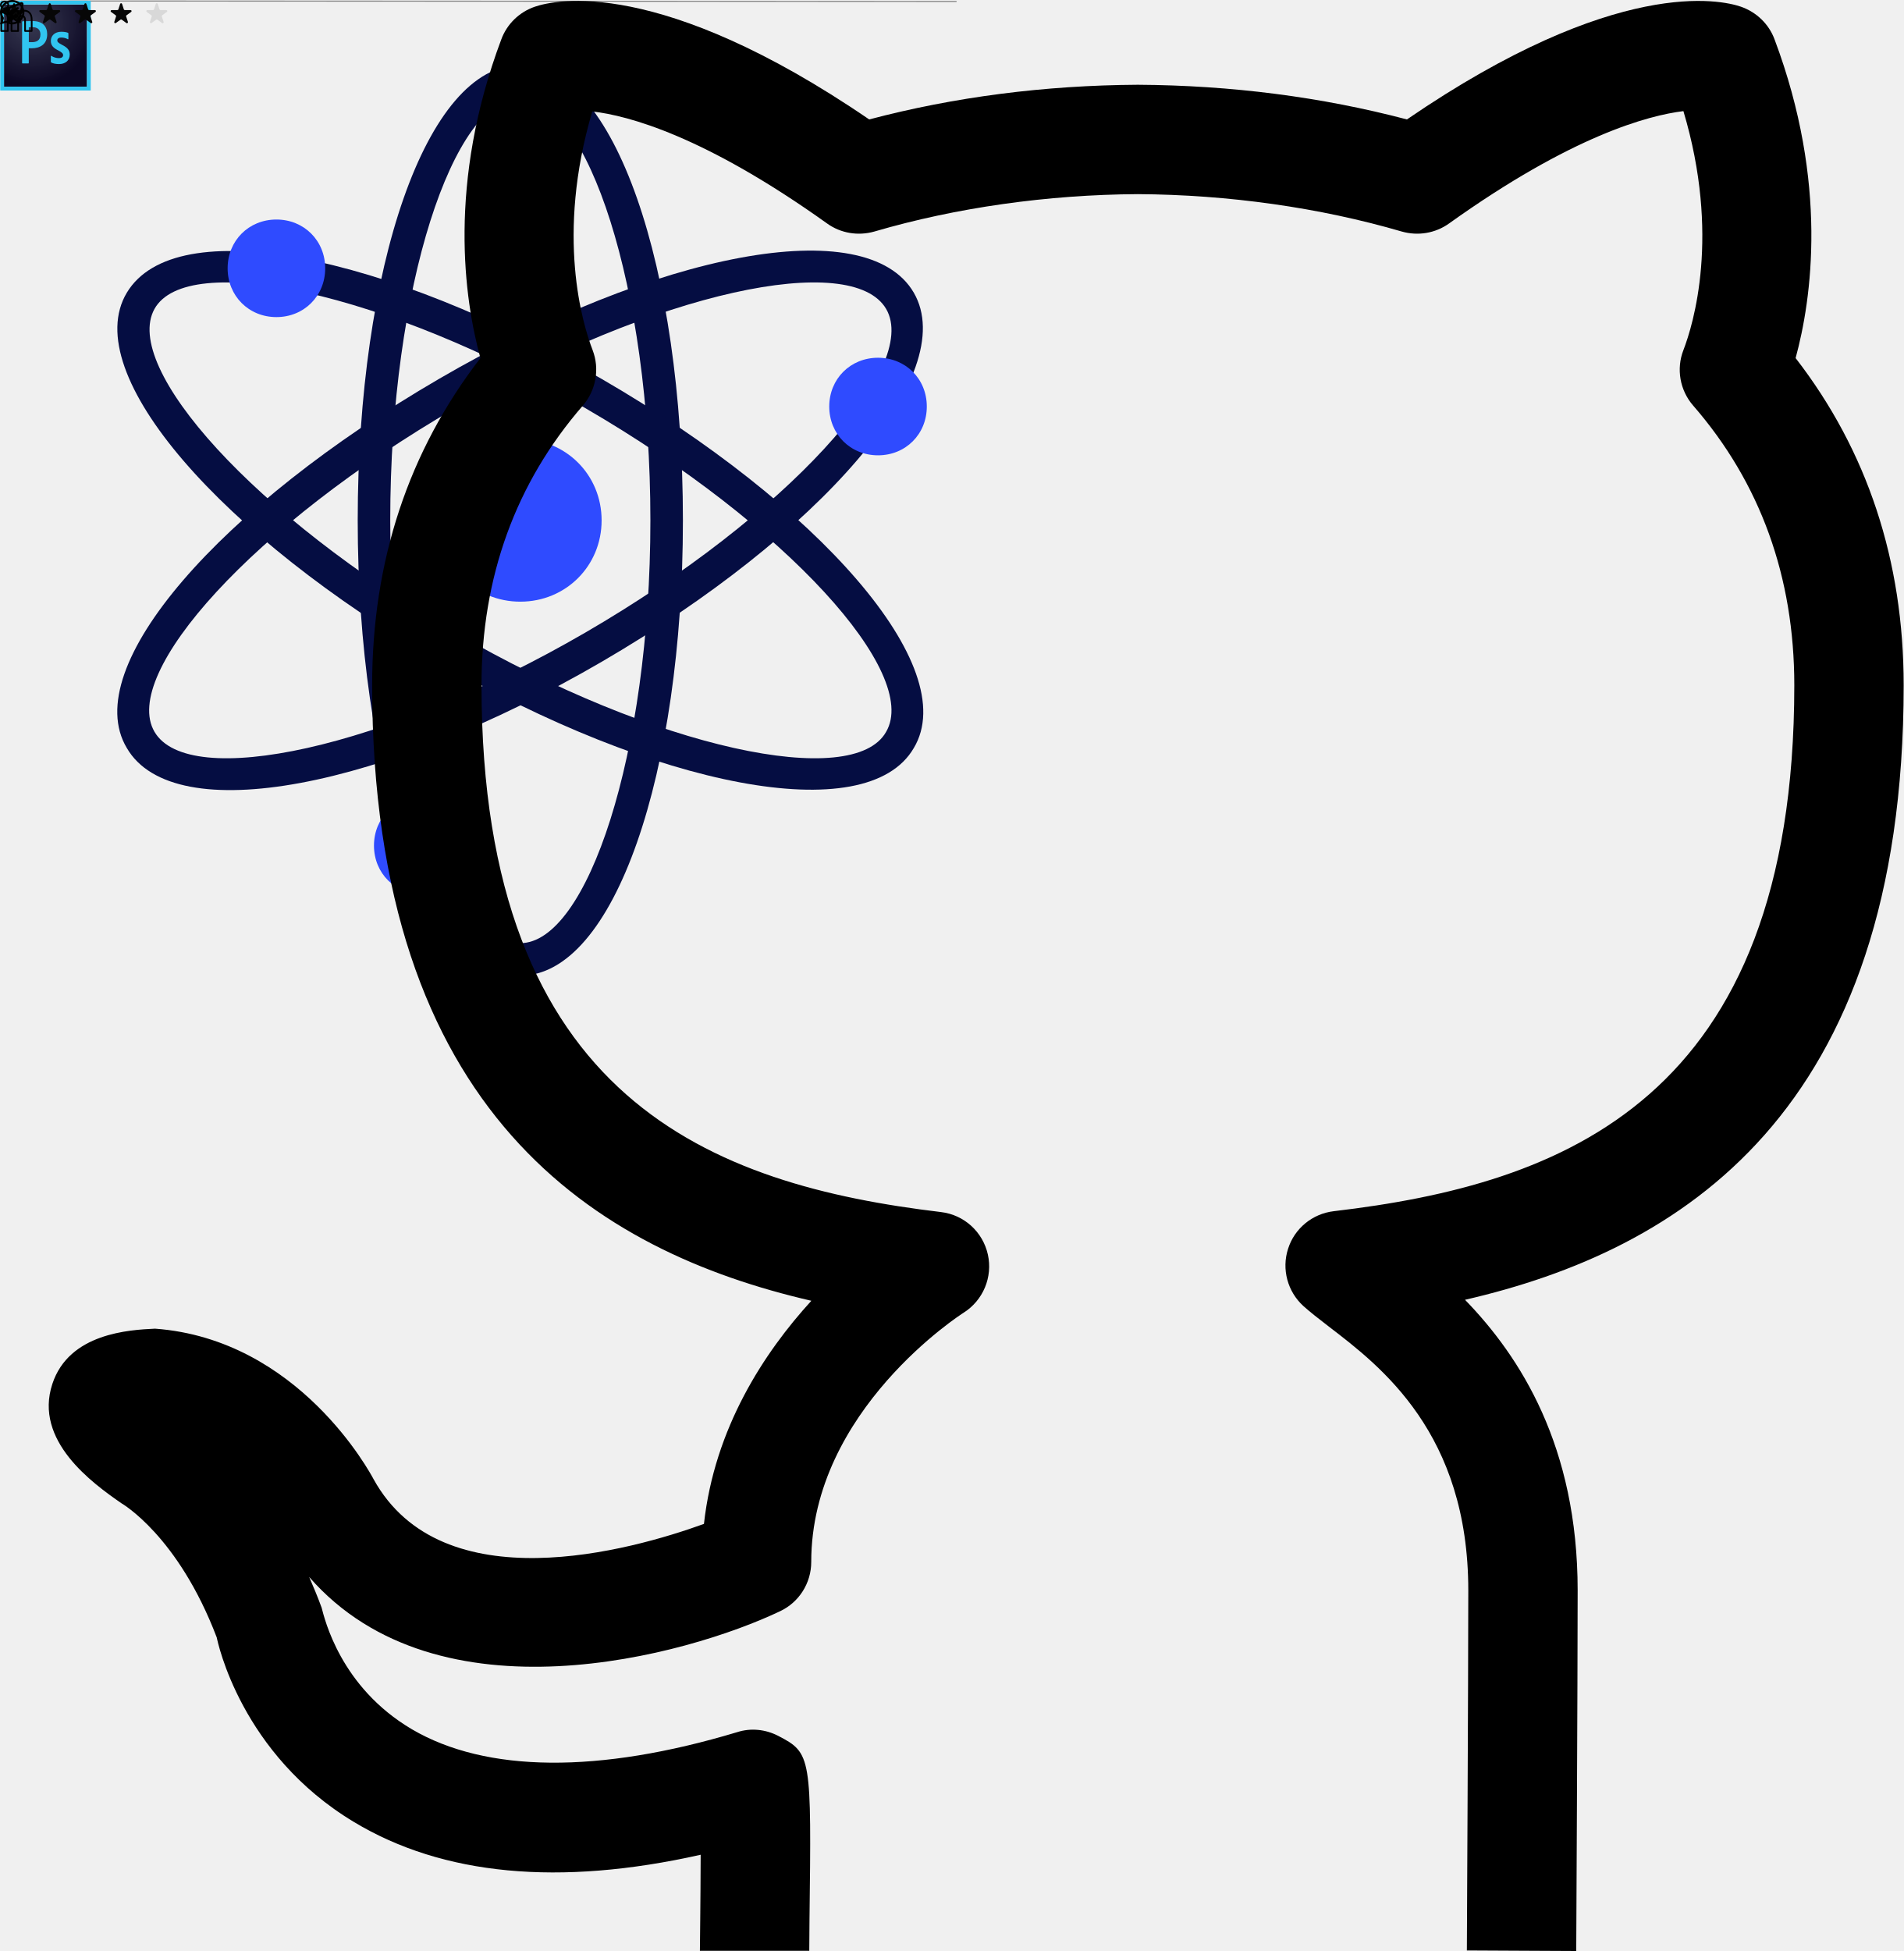
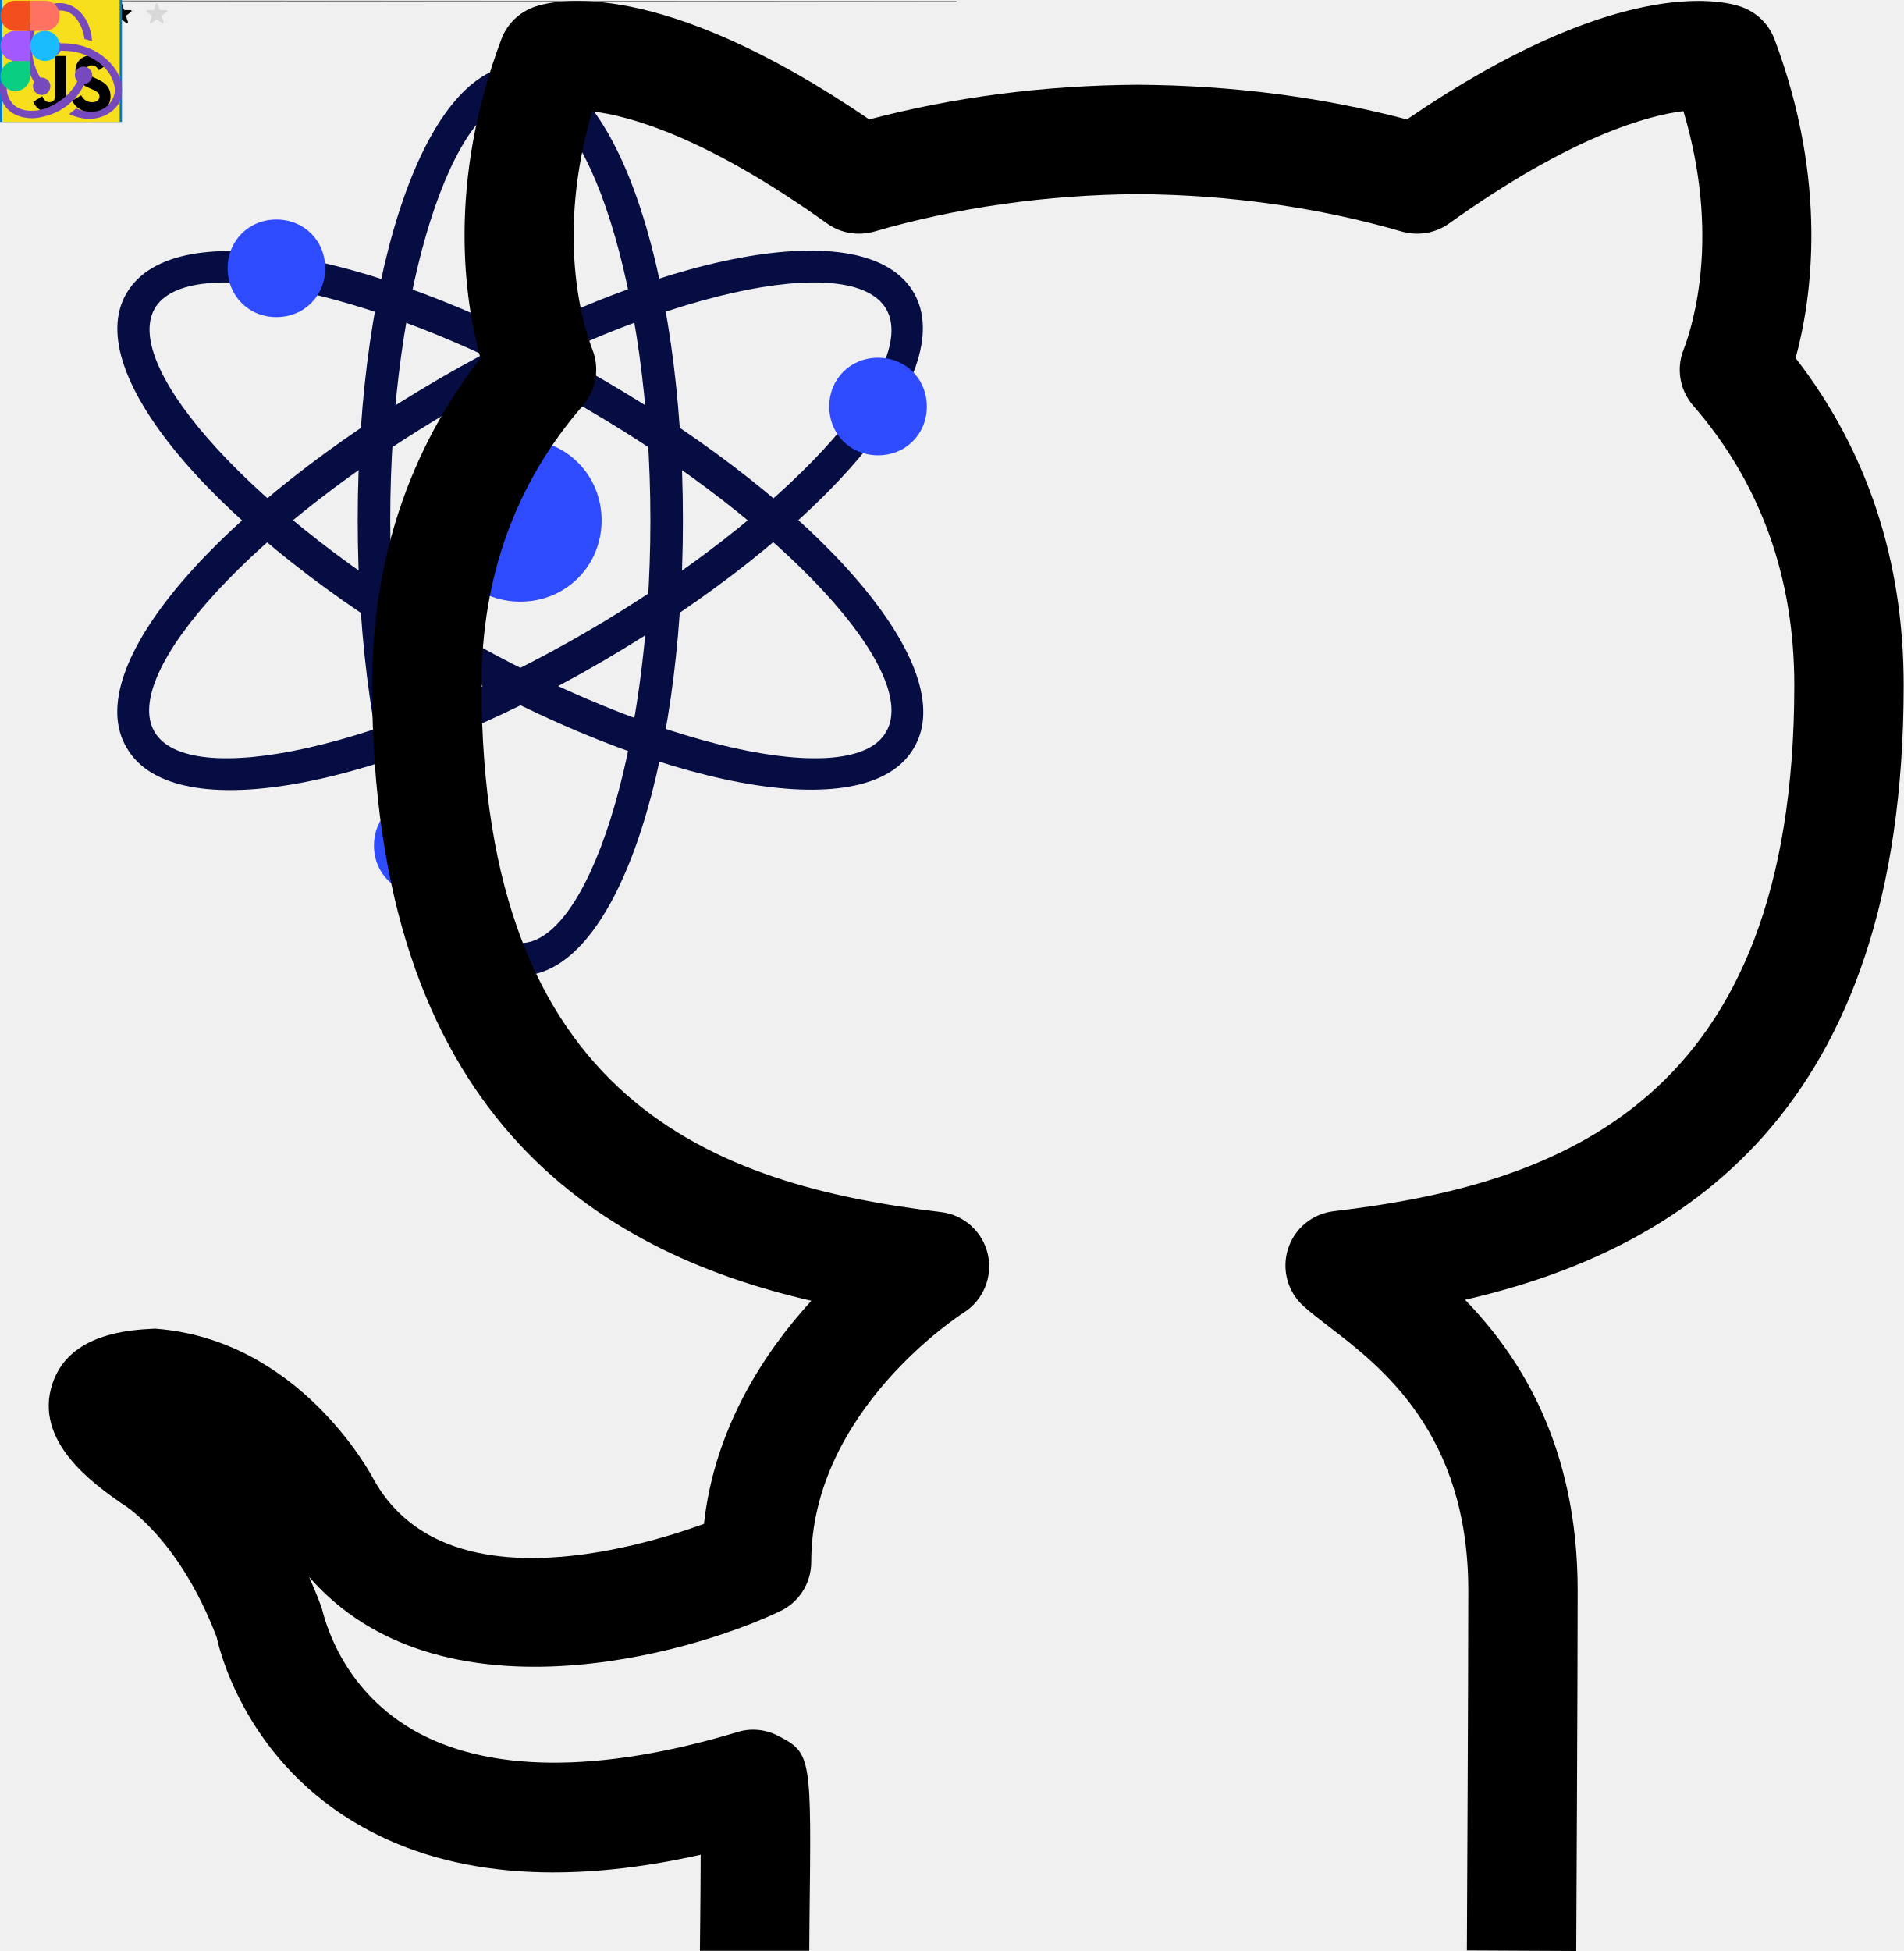
<svg xmlns="http://www.w3.org/2000/svg">
  <g id="logo">
    <path d="M512 960c-92.8 0-160-200-160-448S419.2 64 512 64s160 200 160 448-67.2 448-160 448z m0-32c65.6 0 128-185.6 128-416S577.6 96 512 96s-128 185.6-128 416 62.4 416 128 416z" fill="#050D42" />
    <path d="M124.8 736c-48-80 92.8-238.4 307.2-363.2S852.8 208 899.2 288 806.4 526.4 592 651.2 171.2 816 124.8 736z m27.2-16c33.6 57.6 225.6 17.6 424-97.6S905.6 361.6 872 304 646.4 286.4 448 401.6 118.4 662.4 152 720z" fill="#050D42" />
    <path d="M899.2 736c-46.4 80-254.4 38.4-467.2-84.8S76.8 368 124.8 288s254.4-38.4 467.2 84.8S947.2 656 899.2 736z m-27.2-16c33.6-57.6-97.6-203.2-296-318.4S184 246.4 152 304 249.6 507.2 448 622.4s392 155.2 424 97.6z" fill="#050D42" />
    <path d="M512 592c-44.8 0-80-35.2-80-80s35.2-80 80-80 80 35.2 80 80-35.2 80-80 80zM272 312c-27.2 0-48-20.8-48-48s20.8-48 48-48 48 20.8 48 48-20.8 48-48 48zM416 880c-27.2 0-48-20.8-48-48s20.8-48 48-48 48 20.8 48 48-20.8 48-48 48z m448-432c-27.2 0-48-20.8-48-48s20.8-48 48-48 48 20.8 48 48-20.8 48-48 48z" fill="#2F4BFF" />
  </g>
  <g id="menuBottom">
    <path d="M0.694 0.941L941.298 1.441" stroke="#828282" />
  </g>
  <g id="skill">
    <path d="M3.934 4.426H85.6V85.28H3.934V4.426Z" fill="url(#paint0_radial_6_7747)" />
    <path d="M3.934 4.426H85.599V85.28H3.934V4.426ZM0.221 89.06H89.294V0.646H0.221V89.06ZM60.288 36.931C57.36 36.931 56.361 38.439 56.361 39.693C56.361 41.056 57.021 42 60.966 44.072C66.785 46.943 68.606 49.704 68.606 53.738C68.606 59.788 64.072 63.041 57.949 63.041C54.718 63.041 51.934 62.368 50.345 61.424C50.077 61.315 50.041 61.115 50.041 60.824V55.246C50.041 54.864 50.22 54.755 50.488 54.937C52.826 56.481 55.504 57.172 57.949 57.172C60.877 57.172 62.108 55.918 62.108 54.228C62.108 52.866 61.252 51.667 57.503 49.686C52.237 47.124 50.041 44.526 50.041 40.165C50.041 35.296 53.79 31.244 60.288 31.244C63.483 31.244 65.714 31.735 66.928 32.298C67.231 32.48 67.303 32.788 67.303 33.061V38.239C67.303 38.548 67.124 38.73 66.749 38.621C65.107 37.567 62.697 36.931 60.288 36.931ZM28.371 41.419C29.228 41.492 29.889 41.492 31.37 41.492C35.708 41.492 39.795 39.947 39.795 33.933C39.795 29.136 36.868 26.72 31.923 26.72C30.442 26.72 29.032 26.793 28.353 26.829L28.371 41.419ZM21.749 21.36C21.749 21.087 22.266 20.905 22.57 20.905C24.944 20.797 28.478 20.724 32.138 20.724C42.419 20.724 46.436 26.465 46.436 33.788C46.436 43.381 39.599 47.506 31.209 47.506C29.799 47.506 29.317 47.433 28.318 47.433V61.932C28.318 62.241 28.21 62.387 27.871 62.387H22.195C21.892 62.387 21.749 62.278 21.749 61.932V21.36Z" fill="#31C5F0" />
    <defs>
      <radialGradient id="paint0_radial_6_7747" cx="0" cy="0" r="1" gradientUnits="userSpaceOnUse" gradientTransform="translate(30.8385 22.5656) scale(62.0565 61.1565)">
        <stop stop-color="#34364E" stop-opacity="0.98" />
        <stop offset="1" stop-color="#0C0824" />
      </radialGradient>
    </defs>
  </g>
  <g id="grade">
    <path d="M12.925 3.86C13.225 2.94 14.527 2.94 14.827 3.86L16.578 9.234C16.712 9.646 17.096 9.924 17.529 9.924H23.189C24.159 9.924 24.561 11.165 23.776 11.734L19.201 15.049C18.85 15.303 18.703 15.756 18.837 16.168L20.586 21.535C20.886 22.456 19.832 23.223 19.048 22.655L14.463 19.332C14.113 19.079 13.639 19.079 13.289 19.332L8.704 22.655C7.919 23.223 6.866 22.456 7.166 21.535L8.915 16.168C9.049 15.756 8.902 15.303 8.551 15.049L3.976 11.734C3.191 11.165 3.593 9.924 4.562 9.924H10.223C10.656 9.924 11.04 9.646 11.174 9.234L12.925 3.86Z" fill="#070707" />
    <path d="M48.022 3.86C48.322 2.94 49.624 2.94 49.924 3.86L51.675 9.234C51.809 9.646 52.193 9.924 52.626 9.924H58.286C59.256 9.924 59.658 11.165 58.873 11.734L54.298 15.049C53.947 15.303 53.8 15.756 53.934 16.168L55.683 21.535C55.983 22.456 54.929 23.223 54.145 22.655L49.56 19.332C49.21 19.079 48.736 19.079 48.386 19.332L43.801 22.655C43.017 23.223 41.963 22.456 42.263 21.535L44.012 16.168C44.146 15.756 43.999 15.303 43.648 15.049L39.073 11.734C38.288 11.165 38.69 9.924 39.66 9.924H45.32C45.753 9.924 46.137 9.646 46.271 9.234L48.022 3.86Z" fill="#070707" />
    <path d="M83.119 3.86C83.419 2.94 84.721 2.94 85.021 3.86L86.772 9.234C86.906 9.646 87.29 9.924 87.723 9.924H93.384C94.353 9.924 94.755 11.165 93.97 11.734L89.395 15.049C89.044 15.303 88.897 15.756 89.031 16.168L90.78 21.535C91.08 22.456 90.027 23.223 89.242 22.655L84.657 19.332C84.307 19.079 83.834 19.079 83.483 19.332L78.898 22.655C78.114 23.223 77.06 22.456 77.36 21.535L79.109 16.168C79.243 15.756 79.096 15.303 78.745 15.049L74.17 11.734C73.385 11.165 73.787 9.924 74.757 9.924H80.417C80.85 9.924 81.234 9.646 81.368 9.234L83.119 3.86Z" fill="#070707" />
    <path d="M118.216 3.86C118.516 2.94 119.818 2.94 120.118 3.86L121.869 9.234C122.003 9.646 122.387 9.924 122.82 9.924H128.481C129.45 9.924 129.852 11.165 129.067 11.734L124.492 15.049C124.141 15.303 123.994 15.756 124.128 16.168L125.877 21.535C126.177 22.456 125.124 23.223 124.339 22.655L119.754 19.332C119.404 19.079 118.931 19.079 118.58 19.332L113.995 22.655C113.211 23.223 112.157 22.456 112.457 21.535L114.206 16.168C114.34 15.756 114.193 15.303 113.842 15.049L109.267 11.734C108.482 11.165 108.884 9.924 109.854 9.924H115.514C115.947 9.924 116.331 9.646 116.465 9.234L118.216 3.86Z" fill="#070707" />
    <path d="M153.314 3.86C153.613 2.94 154.915 2.94 155.215 3.86L156.966 9.234C157.1 9.646 157.484 9.924 157.917 9.924H163.578C164.547 9.924 164.95 11.165 164.165 11.734L159.59 15.049C159.238 15.303 159.091 15.756 159.226 16.168L160.974 21.535C161.274 22.456 160.221 23.223 159.437 22.655L154.851 19.332C154.501 19.079 154.028 19.079 153.678 19.332L149.092 22.655C148.308 23.223 147.255 22.456 147.555 21.535L149.303 16.168C149.438 15.756 149.291 15.303 148.939 15.049L144.364 11.734C143.579 11.165 143.982 9.924 144.951 9.924H150.612C151.045 9.924 151.428 9.646 151.562 9.234L153.314 3.86Z" fill="#D8D8D8" />
  </g>
  <g id="WA_Logo">
    <g>
      <path fill-rule="evenodd" clip-rule="evenodd" d="M20.5,3.5C18.25,1.25,15.2,0,12,0C5.41,0,0,5.41,0,12c0,2.11,0.65,4.11,1.7,5.92    L0,24l6.33-1.55C8.08,23.41,10,24,12,24c6.59,0,12-5.41,12-12C24,8.81,22.76,5.76,20.5,3.5z M12,22c-1.78,0-3.48-0.59-5.01-1.49    l-0.36-0.22l-3.76,0.99l1-3.67l-0.24-0.38C2.64,15.65,2,13.88,2,12C2,6.52,6.52,2,12,2c2.65,0,5.2,1.05,7.08,2.93S22,9.35,22,12    C22,17.48,17.47,22,12,22z M17.5,14.45c-0.3-0.15-1.77-0.87-2.04-0.97c-0.27-0.1-0.47-0.15-0.67,0.15    c-0.2,0.3-0.77,0.97-0.95,1.17c-0.17,0.2-0.35,0.22-0.65,0.07c-0.3-0.15-1.26-0.46-2.4-1.48c-0.89-0.79-1.49-1.77-1.66-2.07    c-0.17-0.3-0.02-0.46,0.13-0.61c0.13-0.13,0.3-0.35,0.45-0.52s0.2-0.3,0.3-0.5c0.1-0.2,0.05-0.37-0.02-0.52    C9.91,9.02,9.31,7.55,9.06,6.95c-0.24-0.58-0.49-0.5-0.67-0.51C8.22,6.43,8.02,6.43,7.82,6.43S7.3,6.51,7.02,6.8    C6.75,7.1,5.98,7.83,5.98,9.3c0,1.47,1.07,2.89,1.22,3.09c0.15,0.2,2.11,3.22,5.1,4.51c0.71,0.31,1.27,0.49,1.7,0.63    c0.72,0.23,1.37,0.2,1.88,0.12c0.57-0.09,1.77-0.72,2.02-1.42c0.25-0.7,0.25-1.3,0.17-1.42C18,14.68,17.8,14.6,17.5,14.45z" />
    </g>
  </g>
  <g id="LI_Logo">
    <path d="M31.181 31.326h-6.501c-0.46 0-0.831-0.372-0.831-0.831v-10.469c0-3.591-1.852-3.591-2.463-3.591-1.644 0-2.343 1.298-2.57 1.858-0.107 0.252-0.157 0.68-0.157 1.279v10.929c0 0.46-0.372 0.831-0.831 0.831h-6.507c-0.22 0-0.435-0.088-0.592-0.246s-0.246-0.372-0.239-0.592c0-0.176 0.088-17.732 0-19.528-0.013-0.227 0.069-0.447 0.227-0.611s0.372-0.258 0.605-0.258h6.507c0.46 0 0.831 0.372 0.831 0.831v0.491c1.096-0.976 2.677-1.783 5.033-1.783 5.209 0 8.321 3.603 8.321 9.638v11.219c0 0.46-0.372 0.831-0.831 0.831h0zM25.512 29.663l4.844-0v-10.387c0-5.071-2.425-7.975-6.658-7.975-2.828 0-4.202 1.411-5.065 2.702-0.101 0.34-0.422 0.592-0.8 0.592h-0.044c-0.302 0-0.58-0.164-0.724-0.428-0.113-0.208-0.139-0.447-0.063-0.668v-1.745h-4.832c0.044 3.471 0 14.702-0.013 17.902h4.838v-10.091c0-0.838 0.088-1.442 0.277-1.902 0.731-1.808 2.268-2.898 4.107-2.898 2.62 0 4.126 1.915 4.126 5.254v9.644h0.006zM7.723 31.326h-6.507c-0.46 0-0.831-0.372-0.831-0.831v-19.565c0-0.46 0.372-0.831 0.831-0.831h6.507c0.46 0 0.831 0.372 0.831 0.831v19.565c0 0.46-0.372 0.831-0.831 0.831zM2.047 29.663h4.844v-17.902h-4.844v17.902zM4.472 9.090l-0.044-0c-2.564 0-4.428-1.776-4.428-4.22 0-2.438 1.896-4.214 4.517-4.214 2.576 0 4.416 1.726 4.466 4.195 0 2.463-1.896 4.239-4.51 4.239zM4.516 2.324c-1.707 0-2.854 1.027-2.854 2.551 0 1.499 1.134 2.551 2.765 2.551h0.044c1.701 0 2.847-1.027 2.847-2.551-0.032-1.543-1.134-2.551-2.803-2.551z" />
  </g>
  <g id="TG_Logo">
    <path fill-rule="evenodd" clip-rule="evenodd" d="M23.112 4.494C23.43 2.945 21.907 1.657 20.432 2.227L2.342 9.216C0.695 9.853 0.621 12.157 2.225 12.898L6.165 14.716L8.038 21.275C8.136 21.615 8.406 21.879 8.749 21.968C9.092 22.057 9.457 21.958 9.707 21.707L12.594 18.82L16.637 21.853C17.811 22.733 19.502 22.092 19.797 20.655L23.112 4.494ZM3.063 11.082L21.152 4.093L17.837 20.253L13.1 16.7C12.702 16.401 12.145 16.441 11.793 16.793L10.556 18.029L10.928 15.986L18.207 8.707C18.561 8.353 18.599 7.791 18.295 7.393C17.991 6.995 17.439 6.883 17.004 7.132L6.951 12.876L3.063 11.082ZM8.177 14.479L8.783 16.602L9.016 15.321C9.053 15.121 9.149 14.937 9.293 14.793L11.513 12.573L8.177 14.479Z" />
  </g>
  <g id="GH_Logo">
    <path d="M1873.256 674.212c0-122.468-35.728-230.622-106.325-321.88 15.712-57.683 32.5-171.972-20.77-313.703-5.596-15.066-17.864-26.796-33.146-32.07-19.155-6.564-122.144-30.347-328.552 110.953-84.157-22.169-172.94-33.576-264.844-34.114-91.582.538-180.366 11.945-264.306 34.114C648.689-23.68 545.7-.005 526.437 6.56c-15.282 5.165-27.55 17.003-33.146 32.177-53.162 141.623-36.374 255.912-20.555 313.594-70.704 91.582-106.54 199.629-106.54 321.88 0 422.826 221.905 557.131 432.188 605.666-46.49 50.903-95.24 125.158-105.68 219.537-71.78 26.044-257.633 78.13-325.109-44.015-3.013-5.596-73.394-137.641-215.017-148.08-25.075 1.184-84.587 4.305-101.052 54.346-18.51 55.961 39.495 97.716 67.906 117.41.538.323 55.745 31.962 93.841 132.045.969 4.628 23.783 114.72 134.951 181.55 87.492 52.731 202.319 63.493 341.252 32.284 0 23.46-.323 48.212-.43 63.386l-.324 31.101H796.34l.215-29.81c1.937-161.532 2.045-164.653-30.778-181.656-12.484-6.457-27.012-7.964-40.356-3.659-136.243 41.002-246.98 40.033-320.052-2.798-70.488-41.54-85.985-108.908-88.89-119.67-3.875-10.653-8.072-20.662-12.269-30.24 126.987 145.713 372.138 77.161 463.289 33.792 18.833-8.825 30.778-27.765 30.778-48.535 0-149.372 148.295-244.182 149.802-245.15 19.371-12.16 28.949-35.19 23.998-57.36-4.95-22.276-23.352-39.065-46.06-41.755-223.626-26.796-452.204-109.338-452.204-518.388 0-106.325 33.577-198.983 99.76-275.175 12.915-15.067 16.681-36.052 9.579-54.562-9.793-25.397-36.482-112.782-.323-234.819 35.729 4.09 110.845 24.321 231.16 110.307 13.344 9.578 30.455 12.376 46.383 7.856 80.497-23.568 170.356-36.267 259.248-36.805 89.321.538 179.073 13.237 259.786 36.805 15.927 4.52 32.93 1.722 46.382-7.856 121.176-86.631 196.4-106.433 230.73-110.63 36.482 122.145 9.793 209.745 0 235.142-7.21 18.51-3.444 39.603 9.578 54.562 66.076 75.977 99.545 168.527 99.545 275.175 0 409.157-229.115 491.161-453.173 517.527-20.985 2.475-38.634 16.896-44.984 37.02-6.456 20.017-.538 42.078 15.067 56.284 6.35 5.703 14.958 12.483 25.074 20.231 51.333 39.28 137.211 105.034 137.211 259.571 0 85.448-1.399 354.273-1.399 354.273l107.617.539s1.399-269.257 1.399-354.812c0-141.838-56.499-229.976-110.845-285.937 210.39-48.427 431.65-182.517 431.65-604.696" fill-rule="evenodd" />
  </g>
+   <g id="TS_Logo">
+     <path d="M0 60V120H60H120V60V0H60H0V60Z" fill="#007ACC" />
+     <path d="M26.537 60.398L26.499 65.312H34.309H42.118L42.118 87.503V109.693H47.642H53.166V87.503L53.166 65.312H60.975H68.785V60.493C68.785 57.826 68.728 55.598 68.652 55.541C68.595 55.465 59.09 55.426 47.566 55.446L26.595 55.503L26.537 60.398Z" fill="white" />
+     <path d="M96.826 55.364C99.874 56.126 102.198 57.478 104.331 59.687C105.436 60.868 107.074 63.021 107.207 63.535C107.245 63.687 102.026 67.192 98.864 69.154C98.75 69.23 98.293 68.735 97.779 67.973C96.236 65.725 94.617 64.754 92.141 64.583C88.502 64.335 86.16 66.24 86.179 69.421C86.179 70.354 86.312 70.906 86.693 71.668C87.493 73.326 88.979 74.316 93.645 76.335C102.236 80.03 105.912 82.468 108.198 85.935C110.75 89.802 111.322 95.973 109.588 100.564C107.683 105.554 102.96 108.945 96.312 110.068C94.255 110.43 89.379 110.373 87.169 109.973C82.35 109.116 77.779 106.735 74.96 103.611C73.855 102.392 71.703 99.211 71.836 98.983C71.893 98.906 72.388 98.602 72.941 98.278C73.474 97.973 75.493 96.811 77.398 95.707L80.845 93.707L81.569 94.773C82.579 96.316 84.788 98.43 86.122 99.135C89.95 101.154 95.207 100.868 97.798 98.545C98.903 97.535 99.36 96.487 99.36 94.945C99.36 93.554 99.188 92.945 98.464 91.897C97.531 90.564 95.626 89.44 90.217 87.097C84.026 84.43 81.36 82.773 78.922 80.145C77.512 78.621 76.179 76.183 75.626 74.145C75.169 72.449 75.055 68.202 75.417 66.487C76.693 60.507 81.207 56.335 87.722 55.097C89.836 54.697 94.75 54.849 96.826 55.364Z" fill="white" />
+   </g>
+   <g id="JS_Logo">
+     <path d="M2.255 0H117.745V120H2.255V0Z" fill="#F7DF1E" />
+     <path d="M32.62 100.28L41.458 94.723C43.163 97.864 44.714 100.522 48.435 100.522C52.001 100.522 54.249 99.072 54.249 93.434V55.091H65.102V93.594C65.102 105.274 58.513 110.59 48.9 110.59C40.218 110.59 35.178 105.918 32.62 100.28" fill="black" />
+     <path d="M71 99.072L79.837 93.756C82.163 97.704 85.187 100.603 90.535 100.603C95.032 100.603 97.9 98.267 97.9 95.045C97.9 91.178 94.954 89.809 89.993 87.554L87.28 86.345C79.45 82.882 74.255 78.532 74.255 69.349C74.255 60.891 80.457 54.447 90.148 54.447C97.048 54.447 102.009 56.944 105.575 63.469L97.125 69.107C95.264 65.644 93.249 64.275 90.148 64.275C86.97 64.275 84.954 66.369 84.954 69.107C84.954 72.49 86.97 73.86 91.621 75.955L94.334 77.163C103.559 81.271 108.754 85.46 108.754 94.884C108.754 105.034 101.079 110.591 90.768 110.591C80.69 110.591 74.178 105.597 71 99.072" fill="black" />
+   </g>
+   <g id="Redux_Logo">
+     <g clip-path="url(#clip0_1_3276)">
+       <path d="M83.147 82.601C87.576 82.143 90.935 78.325 90.782 73.744C90.63 69.163 86.812 65.498 82.231 65.498H81.926C77.191 65.65 73.527 69.621 73.68 74.355C73.832 76.645 74.748 78.63 76.123 80.005C70.931 90.237 62.99 97.719 51.079 103.98C42.986 108.256 34.587 109.784 26.189 108.715C19.317 107.798 13.972 104.745 10.612 99.705C5.726 92.222 5.268 84.128 9.391 76.035C12.293 70.231 16.873 65.956 19.775 63.818C19.164 61.832 18.247 58.473 17.79 56.03C-4.353 72.064 -2.062 93.749 4.657 103.98C9.696 111.616 19.927 116.35 31.228 116.35C34.282 116.35 37.336 116.045 40.39 115.282C59.936 111.464 74.749 99.857 83.147 82.601ZM110.024 63.665C98.418 50.074 81.315 42.591 61.769 42.591H59.325C57.951 39.842 55.05 38.01 51.843 38.01H51.537C46.804 38.162 43.139 42.133 43.291 46.867C43.444 51.448 47.262 55.113 51.843 55.113H52.148C55.508 54.961 58.409 52.822 59.631 49.921H62.379C73.985 49.921 84.98 53.281 94.906 59.847C102.541 64.887 108.038 71.454 111.092 79.394C113.688 85.808 113.535 92.069 110.787 97.414C106.511 105.508 99.334 109.936 89.866 109.936C83.758 109.936 77.956 108.104 74.901 106.729C73.222 108.256 70.167 110.7 68.029 112.227C74.596 115.281 81.315 116.961 87.728 116.961C102.388 116.961 113.23 108.867 117.353 100.774C121.782 91.916 121.476 76.645 110.024 63.665ZM32.449 85.197C32.602 89.778 36.419 93.443 41.001 93.443H41.306C46.04 93.291 49.705 89.32 49.552 84.586C49.4 80.004 45.582 76.34 41.001 76.34H40.696C40.39 76.34 39.931 76.34 39.627 76.492C33.366 66.108 30.77 54.808 31.686 42.591C32.296 33.428 35.351 25.487 40.696 18.92C45.124 13.27 53.675 10.521 59.478 10.369C75.665 10.063 82.536 30.221 82.995 38.315C84.98 38.773 88.339 39.842 90.63 40.605C88.797 15.867 73.527 3.039 58.867 3.039C45.124 3.039 32.449 12.965 27.41 27.625C20.386 47.172 24.967 65.956 33.518 80.769C32.755 81.837 32.296 83.517 32.449 85.197V85.197Z" fill="#764ABC" />
+     </g>
+     <defs>
+       <clipPath id="clip0_1_3276">
+         <rect width="120" height="120" fill="white" />
+       </clipPath>
+     </defs>
+   </g>
+   <g id="Figma_Logo">
+     <g clip-path="url(#clip0_6_7784)">
+       <path d="M15.051 89.66C23.09 89.66 29.61 83.021 29.61 74.835V60.009H15.051C7.013 60.009 0.493 66.649 0.493 74.835C0.493 83.021 7.013 89.66 15.051 89.66Z" fill="#0ACF83" />
+       <path d="M0.493 45.165C0.493 36.979 7.013 30.34 15.051 30.34H29.61V60.009H15.051C7.013 59.991 0.493 53.351 0.493 45.165Z" fill="#A259FF" />
+       <path d="M0.493 15.496C0.493 7.31 7.013 0.67 15.051 0.67H29.61V30.34H15.051C7.013 30.34 0.493 23.682 0.493 15.496Z" fill="#F24E1E" />
+       <path d="M29.628 0.67H44.187C52.225 0.67 58.745 7.31 58.745 15.496C58.745 23.682 52.225 30.321 44.187 30.321H29.628V0.67Z" fill="#FF7262" />
+       <path d="M58.745 45.165C58.745 53.351 52.225 59.991 44.187 59.991C36.148 59.991 29.628 53.351 29.628 45.165C29.628 36.979 36.148 30.34 44.187 30.34C52.225 30.34 58.745 36.979 58.745 45.165Z" fill="#1ABCFE" />
+     </g>
+     <defs>
+       <clipPath id="clip0_6_7784">
+         <rect width="58.252" height="88.991" fill="white" transform="translate(0.492676 0.669922)" />
+       </clipPath>
+     </defs>
+   </g>
</svg>
